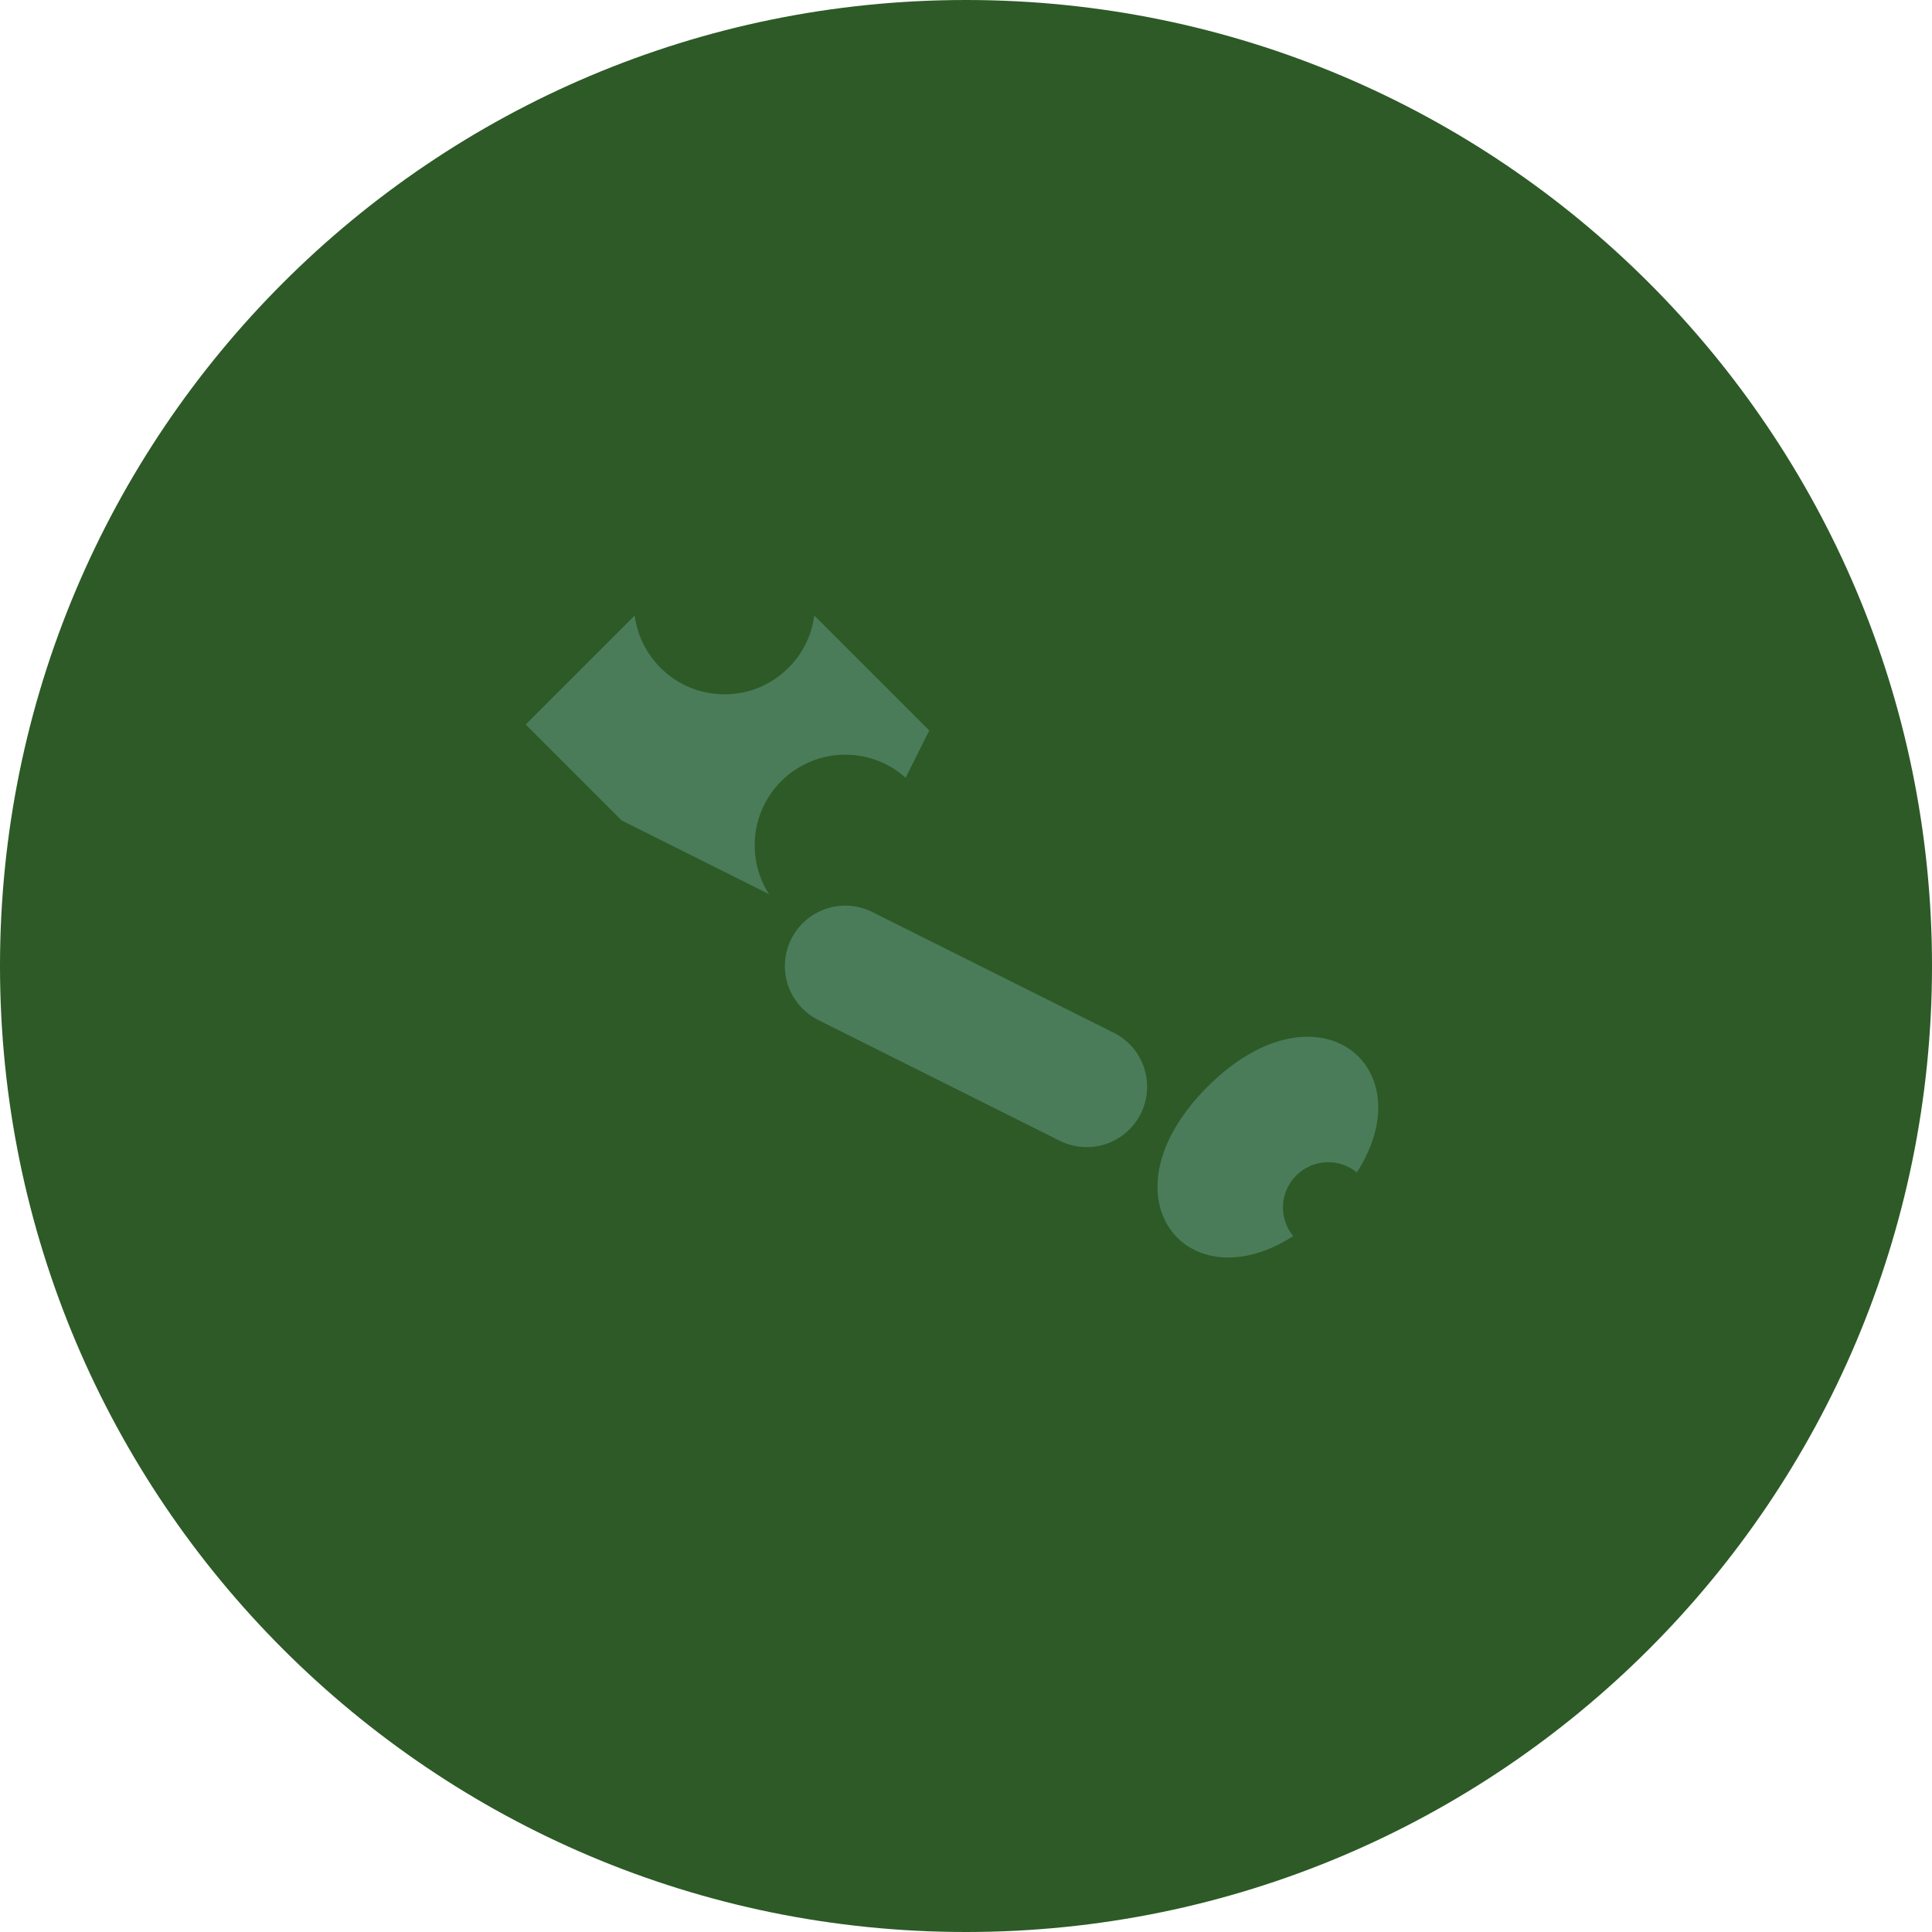
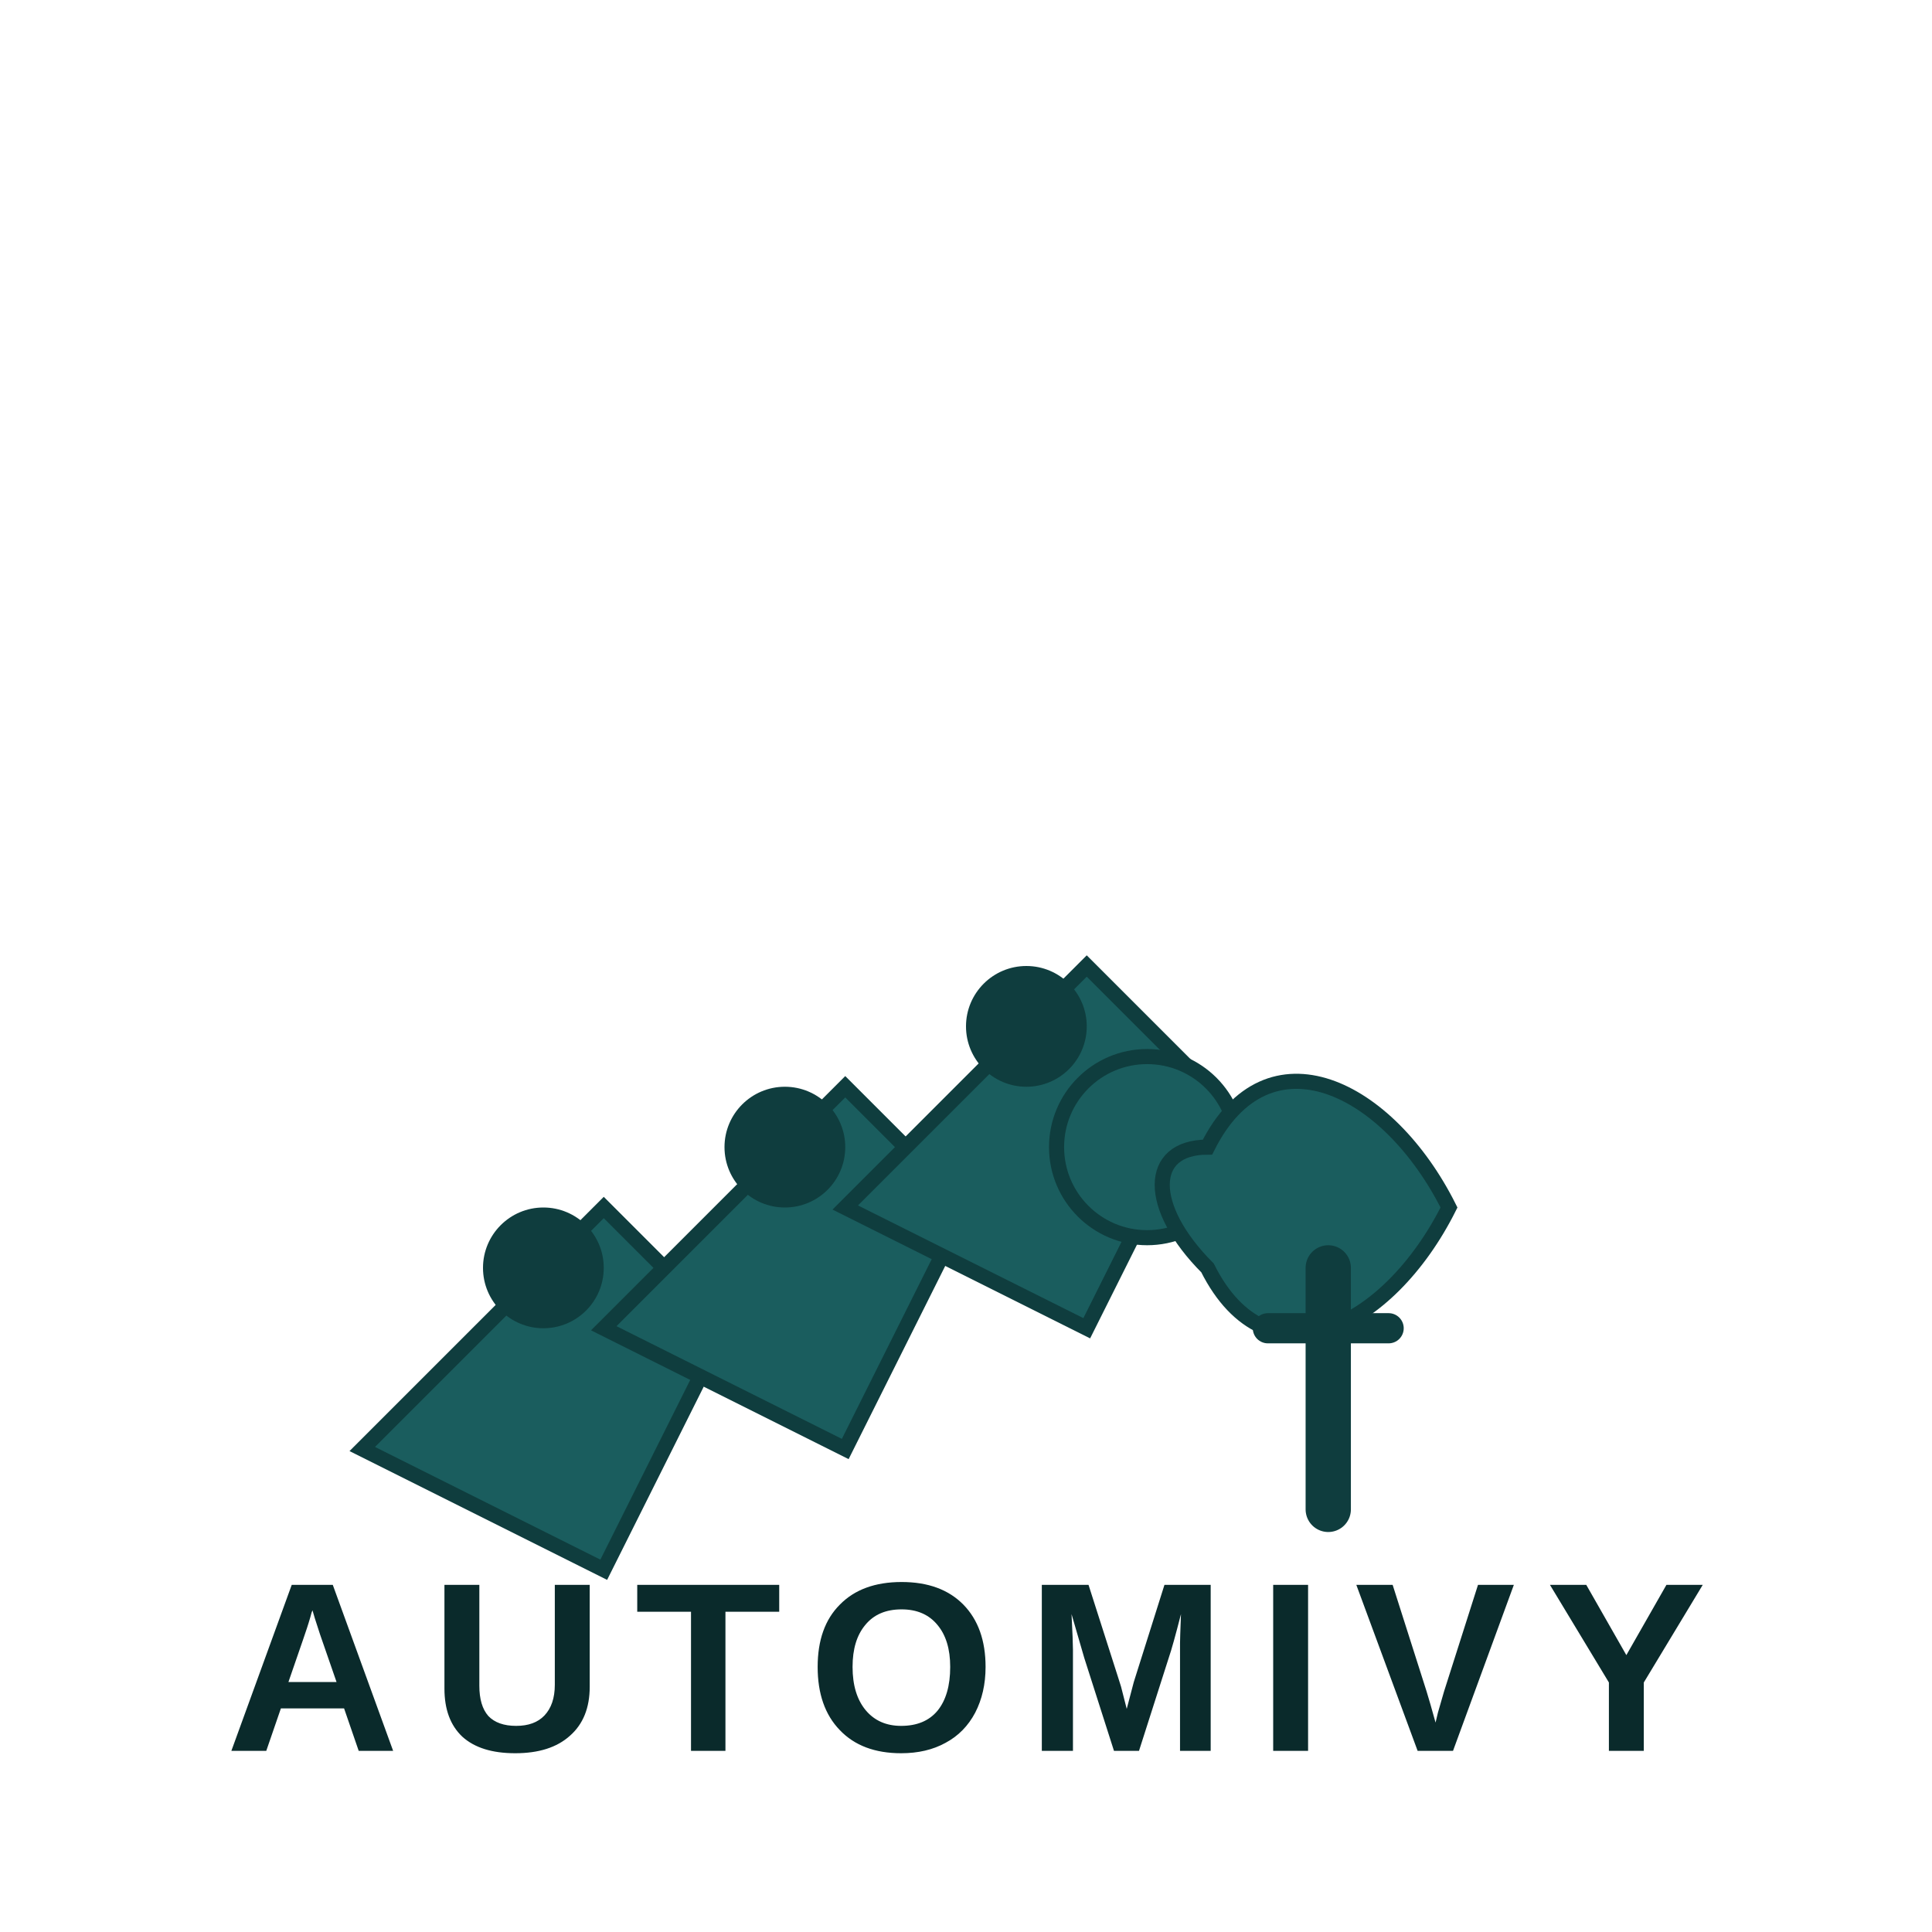
- <svg xmlns="http://www.w3.org/2000/svg" width="32" height="32" viewBox="0 0 32 32" fill="none">
-   <circle cx="16" cy="16" r="16" fill="#2D5A27" />
-   <path d="M8 12 L12 8 L16 12 L14 16 L10 14 Z" fill="#4A7C59" stroke="#2D5A27" stroke-width="1" />
-   <circle cx="12" cy="10" r="1.5" fill="#2D5A27" />
-   <circle cx="14" cy="14" r="1.5" fill="#2D5A27" />
-   <path d="M20 18 C22 16 24 18 22 20 C20 22 18 20 20 18 Z" fill="#4A7C59" />
-   <path d="M22 20 L24 22" stroke="#2D5A27" stroke-width="1.5" stroke-linecap="round" />
-   <path d="M14 16 L18 18" stroke="#4A7C59" stroke-width="2" stroke-linecap="round" />
+ <svg xmlns="http://www.w3.org/2000/svg" width="64" height="64" viewBox="0 0 64 64" fill="none">
+   <g id="robotic-arm">
+     <path d="M12 48 L20 40 L24 44 L20 52 L16 50 Z" fill="#1A5D5E" stroke="#0F3D3E" stroke-width="0.5" />
+     <circle cx="18" cy="42" r="2" fill="#0F3D3E" />
+     <path d="M20 44 L28 36 L32 40 L28 48 L24 46 Z" fill="#1A5D5E" stroke="#0F3D3E" stroke-width="0.5" />
+     <circle cx="26" cy="38" r="2" fill="#0F3D3E" />
+     <path d="M28 40 L36 32 L40 36 L36 44 L32 42 Z" fill="#1A5D5E" stroke="#0F3D3E" stroke-width="0.5" />
+     <circle cx="34" cy="34" r="2" fill="#0F3D3E" />
+     <circle cx="38" cy="38" r="3" fill="#1A5D5E" stroke="#0F3D3E" stroke-width="0.5" />
+   </g>
+   <g id="leaf">
+     <path d="M40 38 C42 34 46 36 48 40 C46 44 42 46 40 42 C38 40 38 38 40 38 Z" fill="#1A5D5E" stroke="#0F3D3E" stroke-width="0.5" />
+     <path d="M44 42 L44 50" stroke="#0F3D3E" stroke-width="1.5" stroke-linecap="round" />
+     <path d="M42 44 L46 44" stroke="#0F3D3E" stroke-width="1" stroke-linecap="round" />
+   </g>
+   <text x="32" y="58" font-family="Arial, sans-serif" font-size="8" font-weight="bold" fill="#0A2A2B" text-anchor="middle" letter-spacing="1">AUTOMIVY</text>
</svg>
